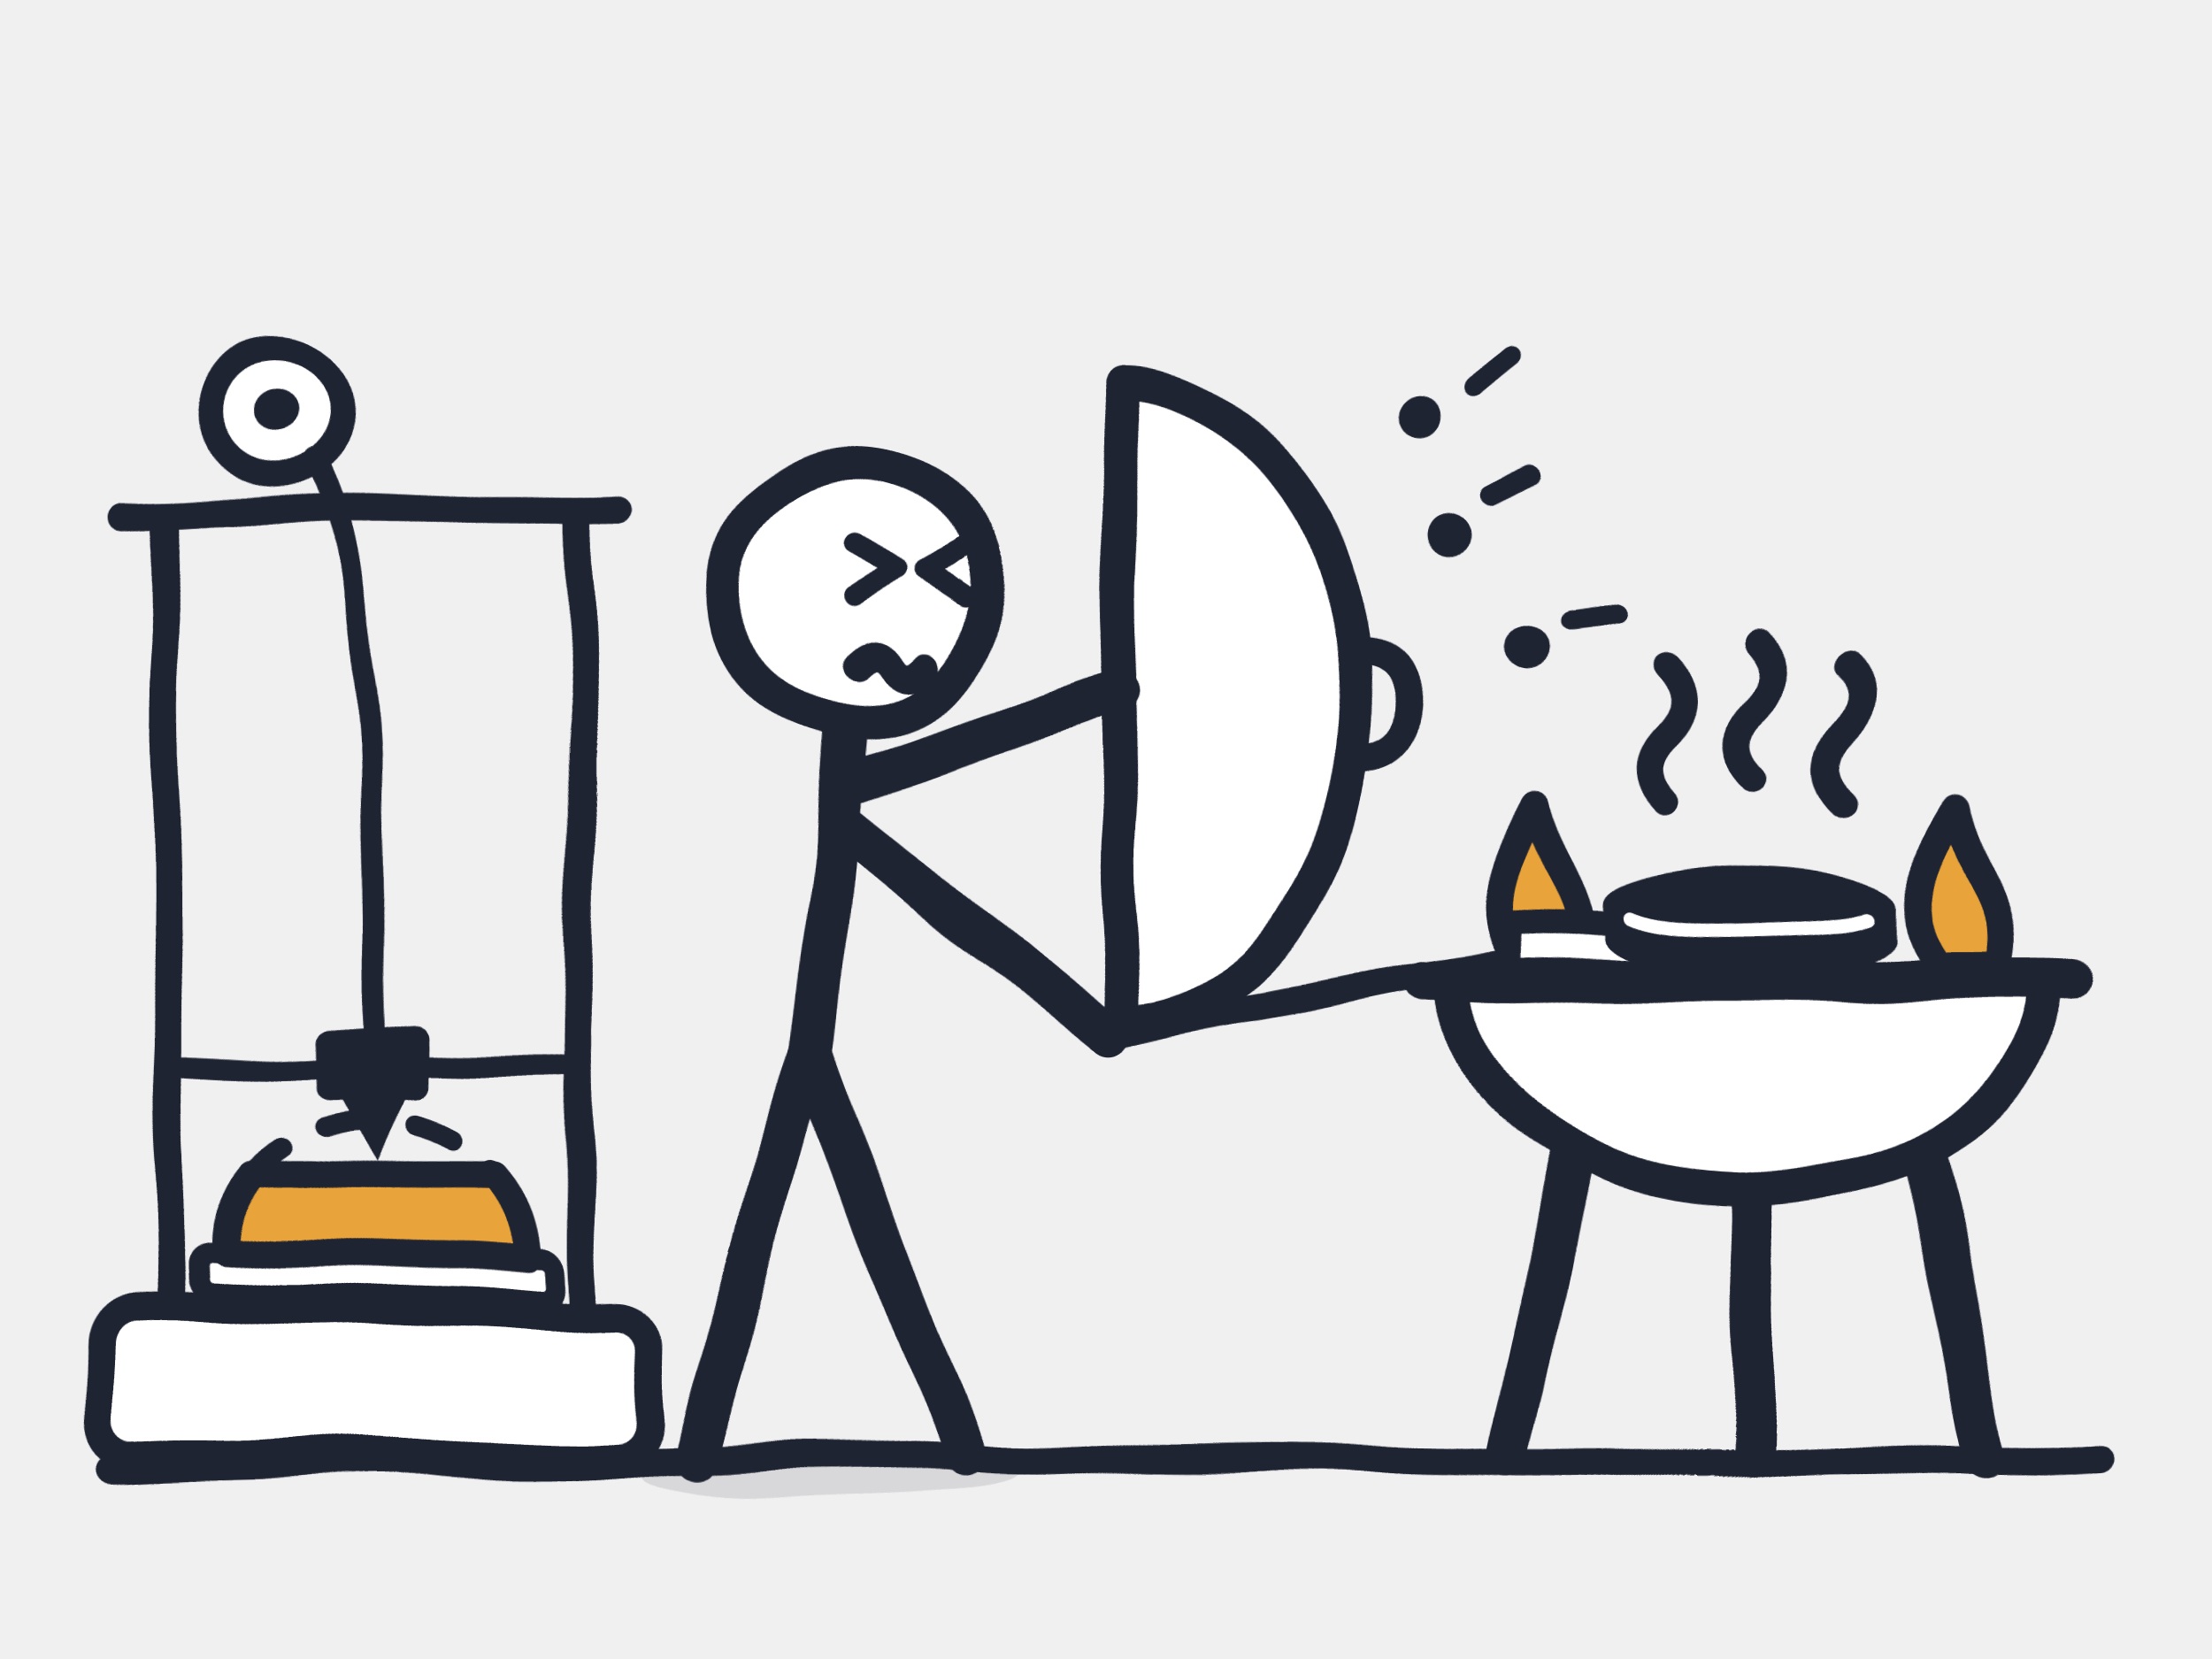
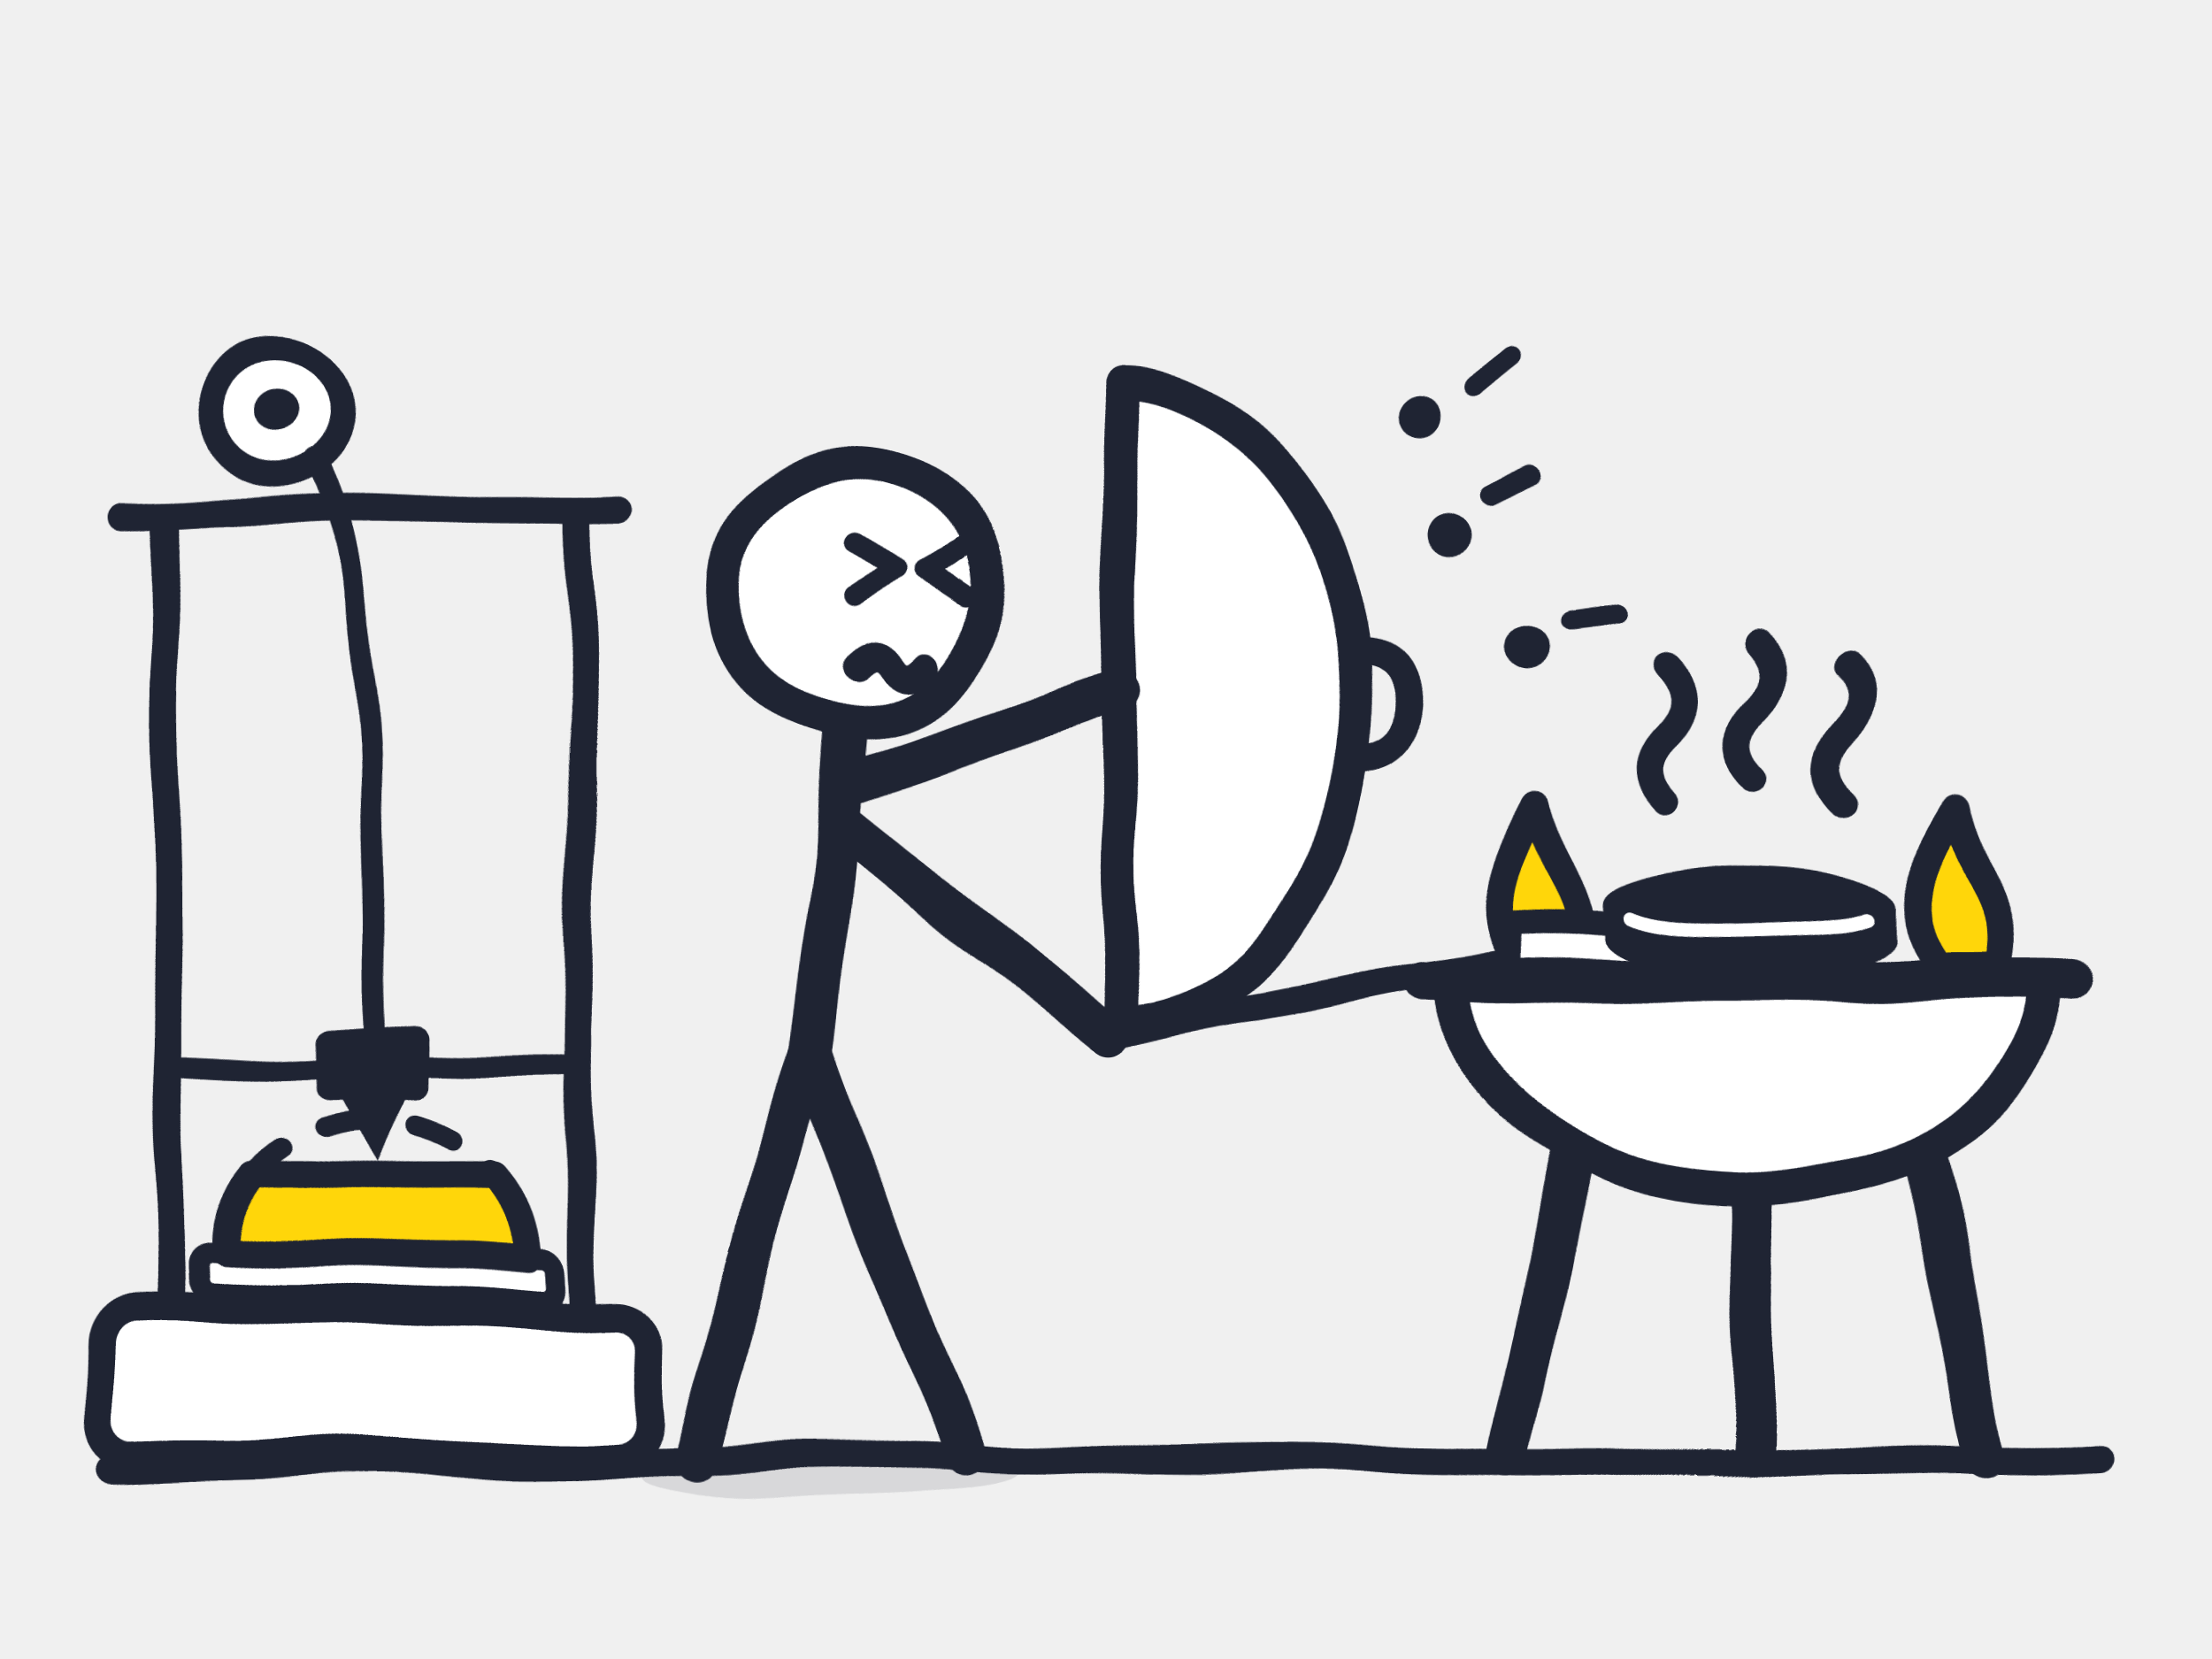
<svg xmlns="http://www.w3.org/2000/svg" viewBox="0 0 320 240" width="320" height="240">
  <defs>
    <filter id="kb3-w" filterUnits="userSpaceOnUse" x="0" y="0" width="320" height="240">
      <feTurbulence type="fractalNoise" baseFrequency="0.03" numOctaves="2" seed="55" result="n" />
      <feDisplacementMap in="SourceGraphic" in2="n" scale="4" xChannelSelector="R" yChannelSelector="G" />
    </filter>
    <style>
      .k{fill:none;stroke:#1f2433;stroke-width:6;stroke-linecap:round;stroke-linejoin:round}
      .t{stroke-width:4}
      .f{stroke-width:3}
      .w{fill:#fff;stroke:#1f2433;stroke-width:5;stroke-linejoin:round}
-       .a{fill:#e8a33a;stroke:#1f2433;stroke-width:5;stroke-linejoin:round}
+       .a{fill:#FFD60A;stroke:#1f2433;stroke-width:5;stroke-linejoin:round}
      .i{fill:#1f2433}
-       .o{fill:none;stroke:#e8a33a;stroke-width:5;stroke-linecap:round}
+       .o{fill:none;stroke:#FFD60A;stroke-width:5;stroke-linecap:round}
      .d{fill:none;stroke:#1f2433;stroke-width:4;stroke-linecap:round;stroke-linejoin:round;stroke-dasharray:6 7}
    </style>
  </defs>
  <g filter="url(#kb3-w)">
    <ellipse cx="120" cy="213" rx="28" ry="4" fill="#1f2433" opacity=".12" />
    <path class="k t" d="M16 212C96 209 210 214 304 211" />
    <rect class="w" x="14" y="190" width="80" height="20" rx="5" style="stroke-width:4" />
    <path class="k t" d="M24 190V74M84 190V74M18 74H90" />
    <circle class="w" cx="40" cy="60" r="9" style="stroke-width:3.5" />
    <circle class="i" cx="40" cy="60" r="3" />
    <path class="k f" d="M45 67C54 84 54 110 54 148" />
    <rect class="w" x="28" y="182" width="52" height="6" rx="2" style="stroke-width:3" />
    <path class="a" d="M32 182A22 20 0 0 1 36.4 170H71.6A22 20 0 0 1 76 182Z" style="stroke-width:4" />
    <path class="d" d="M36.4 170A22 20 0 0 1 71.6 170" style="stroke-width:3" />
    <path class="k f" d="M24 154H84" />
    <rect class="i" x="46" y="148" width="16" height="11" rx="2" />
    <path class="i" d="M49 158H59L54 168Z" />
    <path class="k" d="M228 166L218 211M278 166L288 211M253 172V211" />
    <path class="w" d="M210 142A43 30 0 0 0 296 142Z" />
    <path class="a" d="M220 140C213 131 218 124 222 117C224 126 231 129 228 140Z" style="stroke-width:4" />
    <path class="a" d="M280 140C274 131 279 124 283 117C285 126 292 129 289 140Z" style="stroke-width:4" />
    <path class="k" d="M206 142H300" />
    <path class="k t" d="M160 150L222 138" />
    <path class="w" d="M218 133L240 134L240 141L218 140Z" style="stroke-width:3.5" />
    <path class="i" d="M232 131V136A21 5.5 0 0 0 274 136V131Z" />
    <ellipse class="i" cx="253" cy="131" rx="21" ry="5.5" />
    <path d="M236 133A19 4 0 0 0 270 133" fill="none" stroke="#fff" stroke-width="2" stroke-linecap="round" stroke-linejoin="round" />
    <path class="k t" d="M241 116q-5-5 0-10t0-10M254 112q-5-5 0-10t0-10M267 116q-5-5 0-10t0-10" />
    <path class="w" d="M162 56A34 46 0 0 1 162 148Z" />
    <path class="k t" d="M196 94q8 0 8 8t-8 8" />
    <circle class="i" cx="210" cy="78" r="3.2" />
    <circle class="i" cx="222" cy="94" r="3.2" />
    <circle class="i" cx="206" cy="60" r="3.2" />
    <path class="k f" d="M216 72l6-3M228 90l6-1M214 56l5-4" />
    <path class="k" d="M118 152L100 211M118 152L140 211" />
    <path class="k" d="M118 152L122 106" />
    <path class="k" d="M122 114L162 100" />
    <path class="k" d="M122 120L160 150" />
    <circle class="w" cx="124" cy="86" r="19" />
    <path class="k f" d="M124 79l6 4l-6 4M140 79l-6 4l6 4" />
    <path class="k t" d="M124 97q3-3 5 0t5 0" />
  </g>
</svg>
